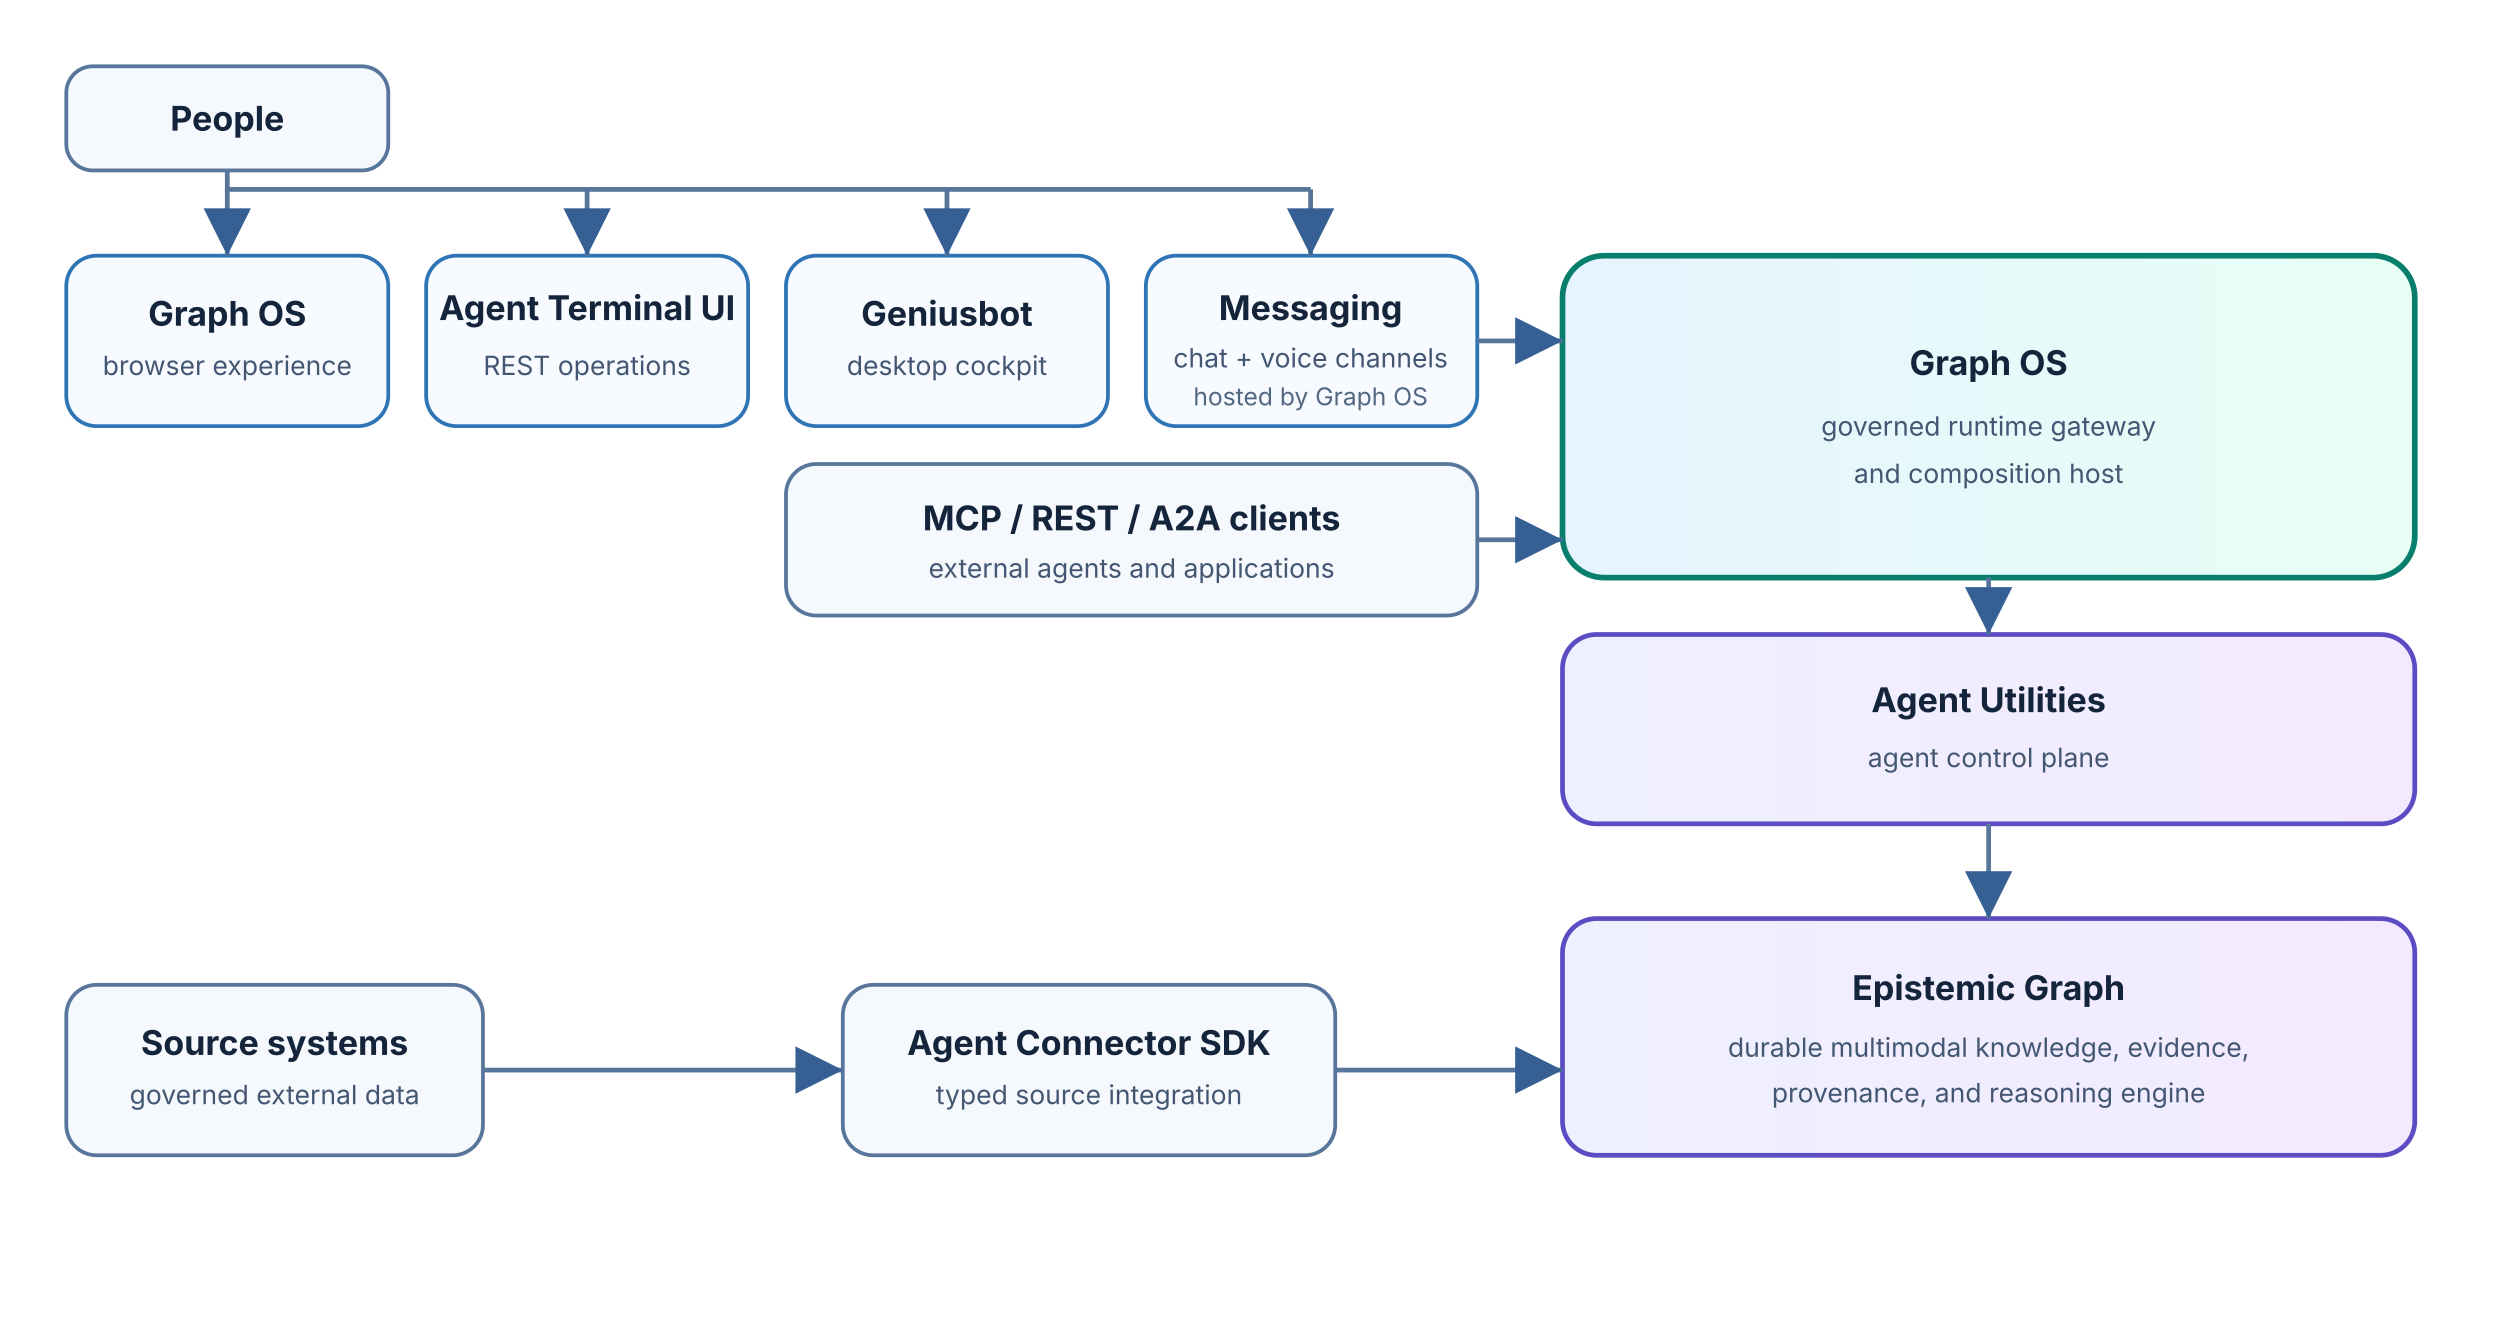
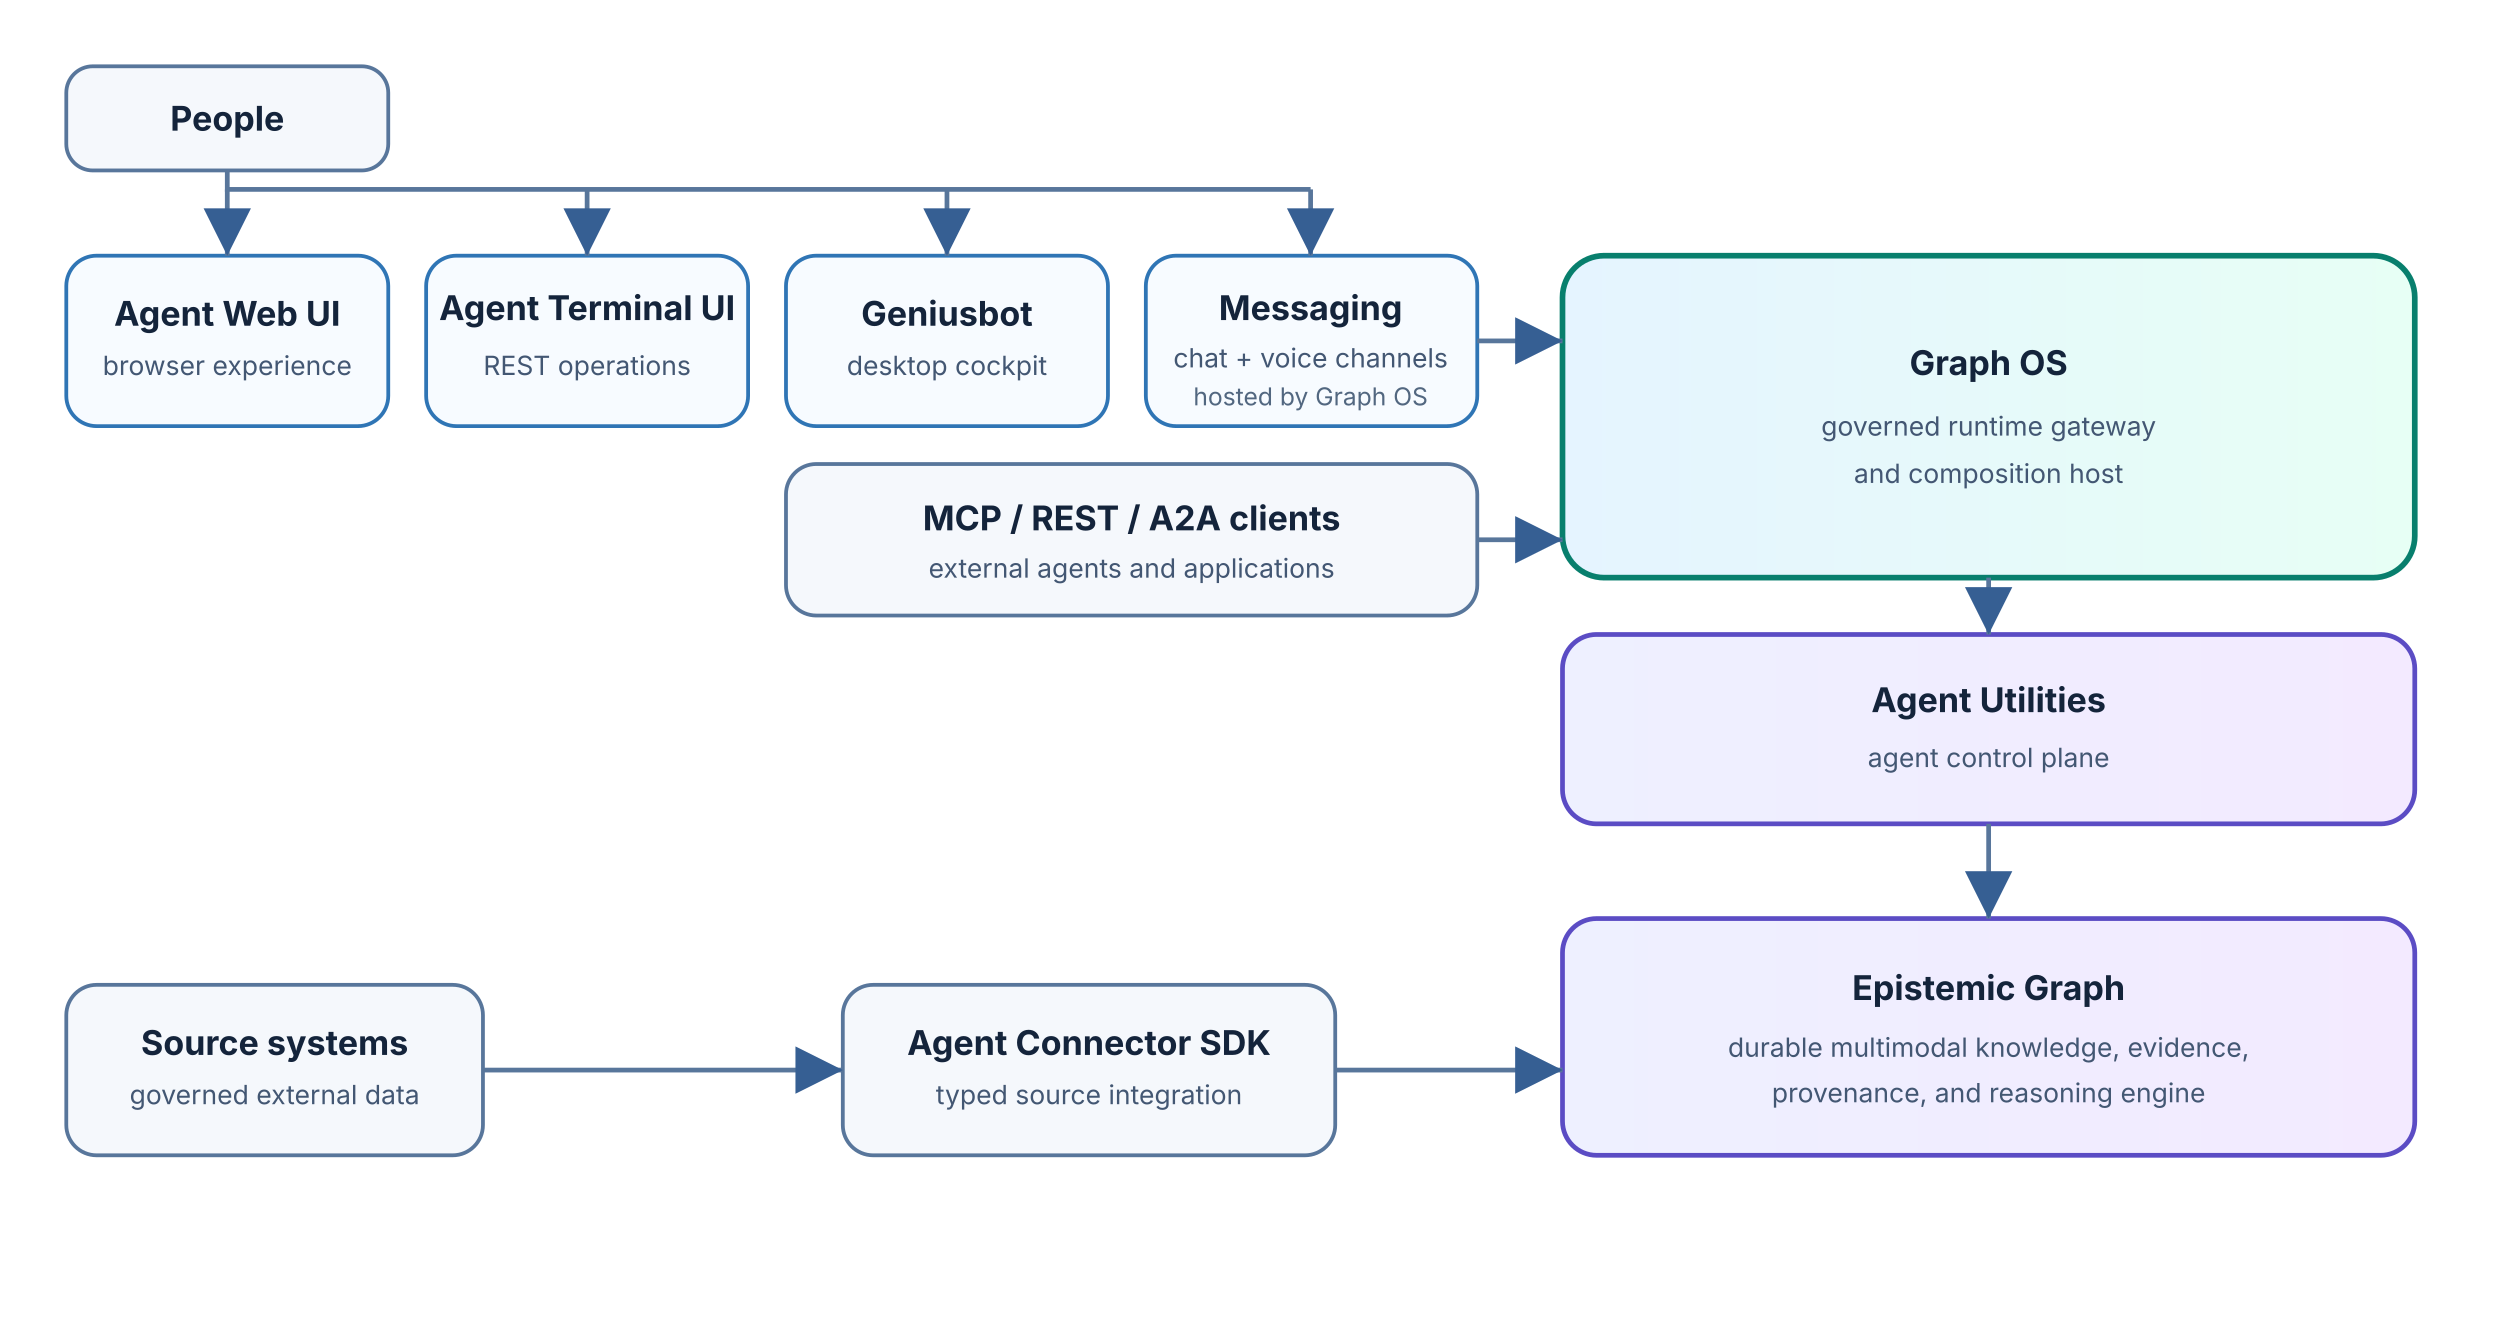
<svg xmlns="http://www.w3.org/2000/svg" viewBox="0 0 1320 700" role="img" aria-labelledby="diagram-title diagram-description">
  <defs>
    <linearGradient id="gateway-light" x1="0" x2="1">
      <stop stop-color="#e5f4ff" />
      <stop offset="1" stop-color="#e7fff5" />
    </linearGradient>
    <linearGradient id="core-light" x1="0" x2="1">
      <stop stop-color="#eef0ff" />
      <stop offset="1" stop-color="#f3eaff" />
    </linearGradient>
    <linearGradient id="gateway-dark" x1="0" x2="1">
      <stop stop-color="#173344" />
      <stop offset="1" stop-color="#153b36" />
    </linearGradient>
    <linearGradient id="core-dark" x1="0" x2="1">
      <stop stop-color="#242c4b" />
      <stop offset="1" stop-color="#332646" />
    </linearGradient>
    <marker id="arrow" markerWidth="10" markerHeight="10" refX="10" refY="5" orient="auto" markerUnits="strokeWidth">
      <path class="arrowhead" d="M0 0 10 5 0 10z" />
    </marker>
    <style>
      .bg{fill:none}.box{fill:#f5f8fc;stroke:#58769b;stroke-width:2}.entry{fill:#f7fbff;stroke:#2f75b5;stroke-width:2}.gateway{fill:url(#gateway-light);stroke:#087f6d;stroke-width:3}.core{fill:url(#core-light);stroke:#5b4cc4;stroke-width:2.5}.label{font:700 18px system-ui,-apple-system,Segoe UI,sans-serif;fill:#14243b;text-anchor:middle}.role{font:14px system-ui,-apple-system,Segoe UI,sans-serif;fill:#435773;text-anchor:middle}.small{font:13px system-ui,-apple-system,Segoe UI,sans-serif;fill:#526780;text-anchor:middle}.arrow,.bus{fill:none;stroke:#58769b;stroke-width:2.5}.arrow{marker-end:url(#arrow)}.arrowhead{fill:#365f93}
      @media (prefers-color-scheme: light){.bg{fill:none}.box{fill:#f5f8fc;stroke:#58769b}.entry{fill:#f7fbff;stroke:#2f75b5}.gateway{fill:url(#gateway-light);stroke:#087f6d}.core{fill:url(#core-light);stroke:#5b4cc4}.label{fill:#14243b}.role{fill:#435773}.small{fill:#526780}.arrow,.bus{stroke:#58769b}.arrowhead{fill:#365f93}}
      @media (prefers-color-scheme: dark){.bg{fill:none}.box{fill:#172338;stroke:#778ca9}.entry{fill:#192b43;stroke:#76aee9}.gateway{fill:url(#gateway-dark);stroke:#63d8b5}.core{fill:url(#core-dark);stroke:#b5a5ff}.label{fill:#f3f7ff}.role{fill:#d1dced}.small{fill:#b7c6dc}.arrow,.bus{stroke:#c2cee2}.arrowhead{fill:#d8e2f1}}
    </style>
  </defs>
  <rect class="bg" width="1320" height="700" rx="24" fill="none" />
  <g>
    <rect class="box" x="35" y="35" width="170" height="55" rx="14" />
    <text class="label" x="120" y="69">People</text>
    <rect class="entry" x="35" y="135" width="170" height="90" rx="16" />
-     <text class="label" x="120" y="172">Graph OS</text>
+     <text class="label" x="120" y="172">Agent Web UI</text>
    <text class="role" x="120" y="198">browser experience</text>
    <rect class="entry" x="225" y="135" width="170" height="90" rx="16" />
    <text class="label" x="310" y="169">Agent Terminal UI</text>
    <text class="role" x="310" y="198">REST operations</text>
    <rect class="entry" x="415" y="135" width="170" height="90" rx="16" />
    <text class="label" x="500" y="172">Geniusbot</text>
    <text class="role" x="500" y="198">desktop cockpit</text>
    <rect class="entry" x="605" y="135" width="175" height="90" rx="16" />
    <text class="label" x="692" y="169">Messaging</text>
    <text class="role" x="692" y="194">chat + voice channels</text>
    <text class="small" x="692" y="214">hosted by Graph OS</text>
    <rect class="box" x="415" y="245" width="365" height="80" rx="16" />
    <text class="label" x="597.5" y="280">MCP / REST / A2A clients</text>
    <text class="role" x="597.5" y="305">external agents and applications</text>
    <rect class="gateway" x="825" y="135" width="450" height="170" rx="22" />
    <text class="label" x="1050" y="198">Graph OS</text>
    <text class="role" x="1050" y="230">governed runtime gateway</text>
    <text class="role" x="1050" y="255">and composition host</text>
    <rect class="core" x="825" y="335" width="450" height="100" rx="18" />
    <text class="label" x="1050" y="376">Agent Utilities</text>
    <text class="role" x="1050" y="405">agent control plane</text>
    <rect class="core" x="825" y="485" width="450" height="125" rx="18" />
    <text class="label" x="1050" y="528">Epistemic Graph</text>
    <text class="role" x="1050" y="558">durable multimodal knowledge, evidence,</text>
    <text class="role" x="1050" y="582">provenance, and reasoning engine</text>
    <rect class="box" x="35" y="520" width="220" height="90" rx="16" />
    <text class="label" x="145" y="557">Source systems</text>
    <text class="role" x="145" y="583">governed external data</text>
    <rect class="box" x="445" y="520" width="260" height="90" rx="16" />
    <text class="label" x="575" y="557">Agent Connector SDK</text>
    <text class="role" x="575" y="583">typed source integration</text>
  </g>
  <g class="connections">
    <path class="bus" d="M120 90V100H692" />
    <path class="arrow" d="M120 100V135" />
    <path class="arrow" d="M310 100V135" />
    <path class="arrow" d="M500 100V135" />
    <path class="arrow" d="M692 100V135" />
    <path class="arrow" d="M780 180H825" />
    <path class="arrow" d="M780 285H825" />
    <path class="arrow" d="M1050 305V335" />
    <path class="arrow" d="M1050 435V485" />
    <path class="arrow" d="M255 565H445" />
    <path class="arrow" d="M705 565H825" />
  </g>
</svg>
